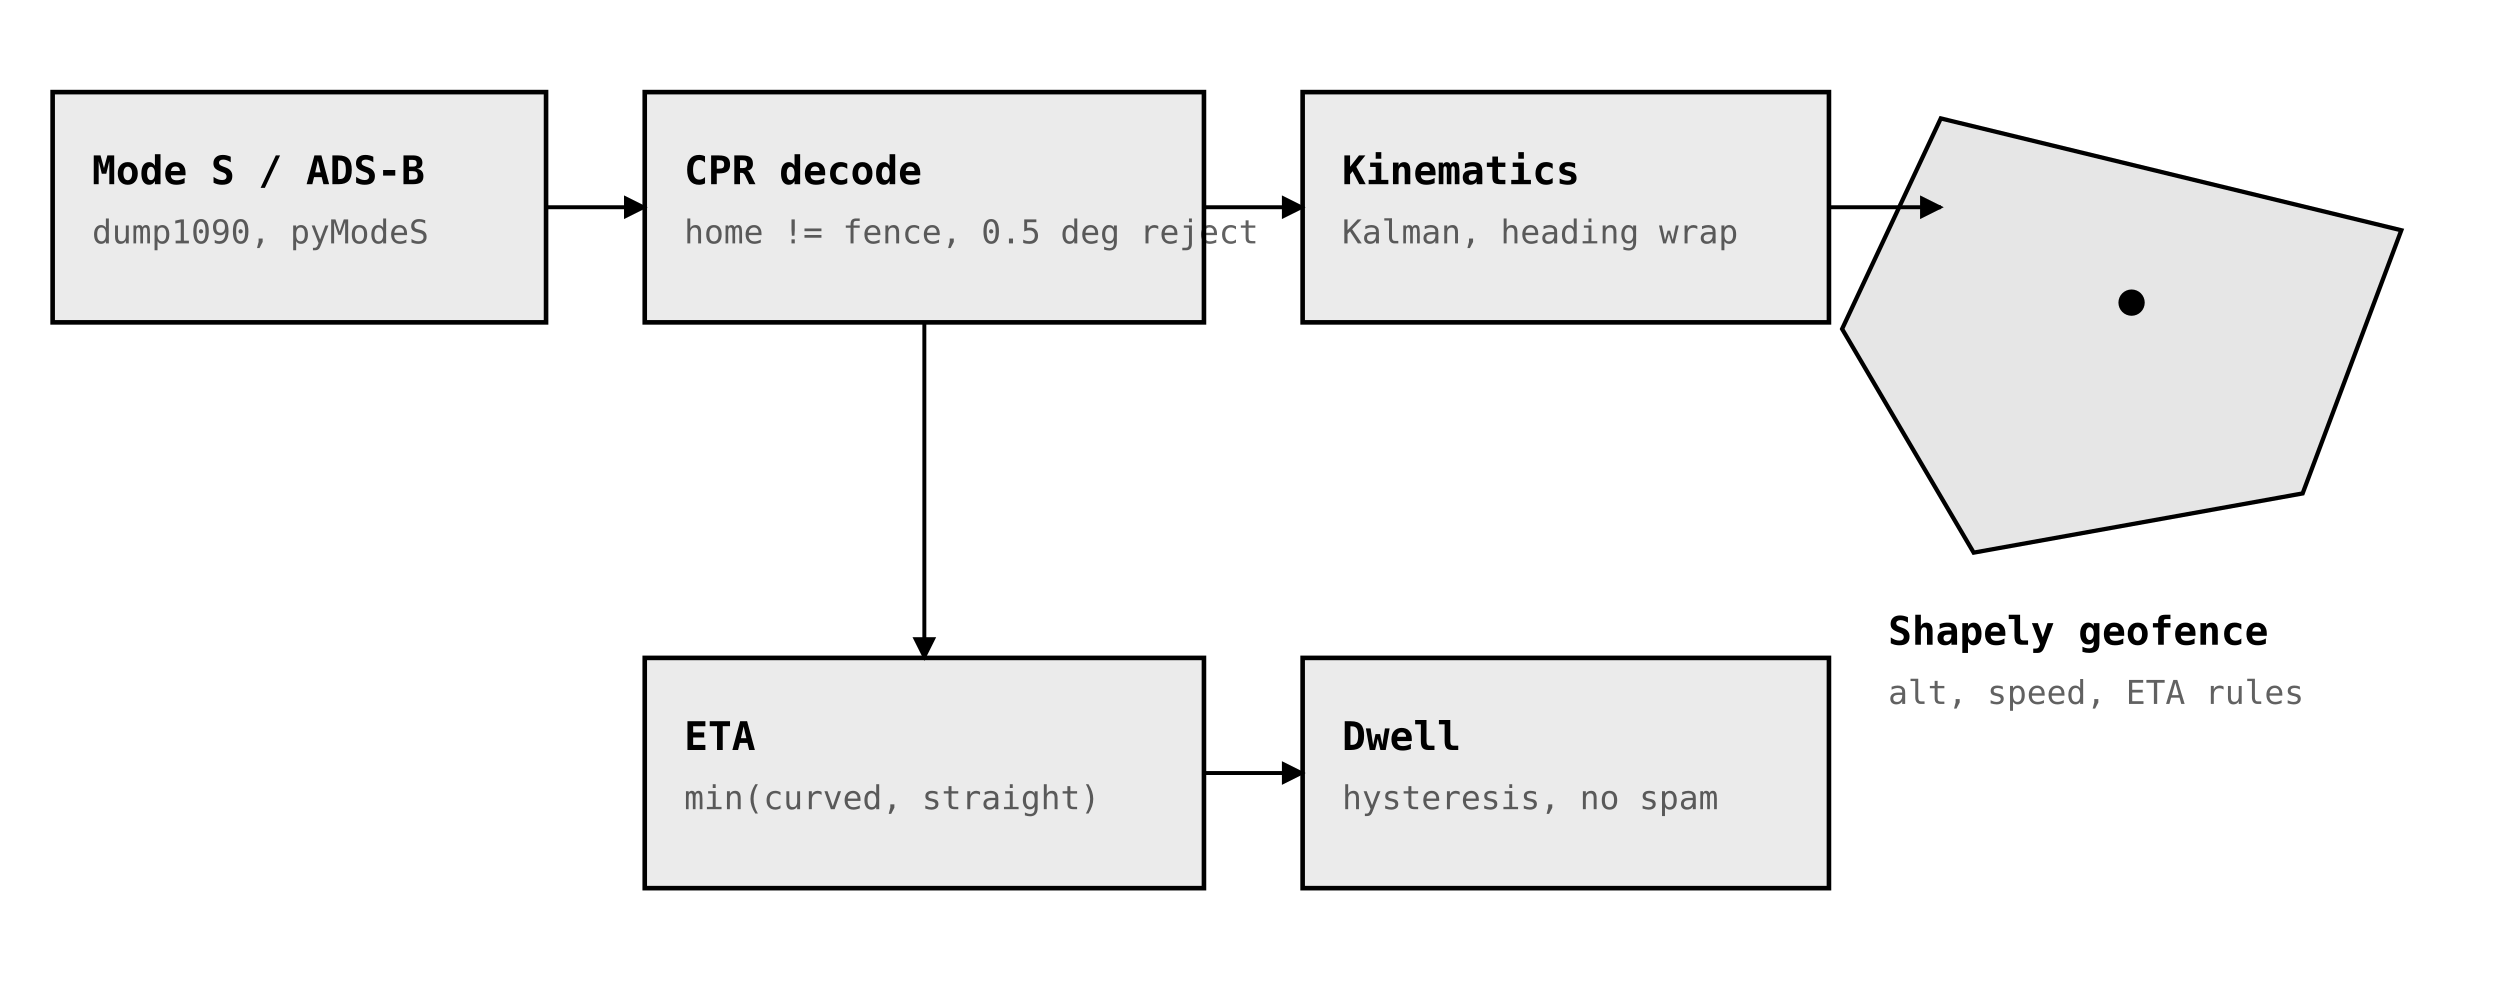
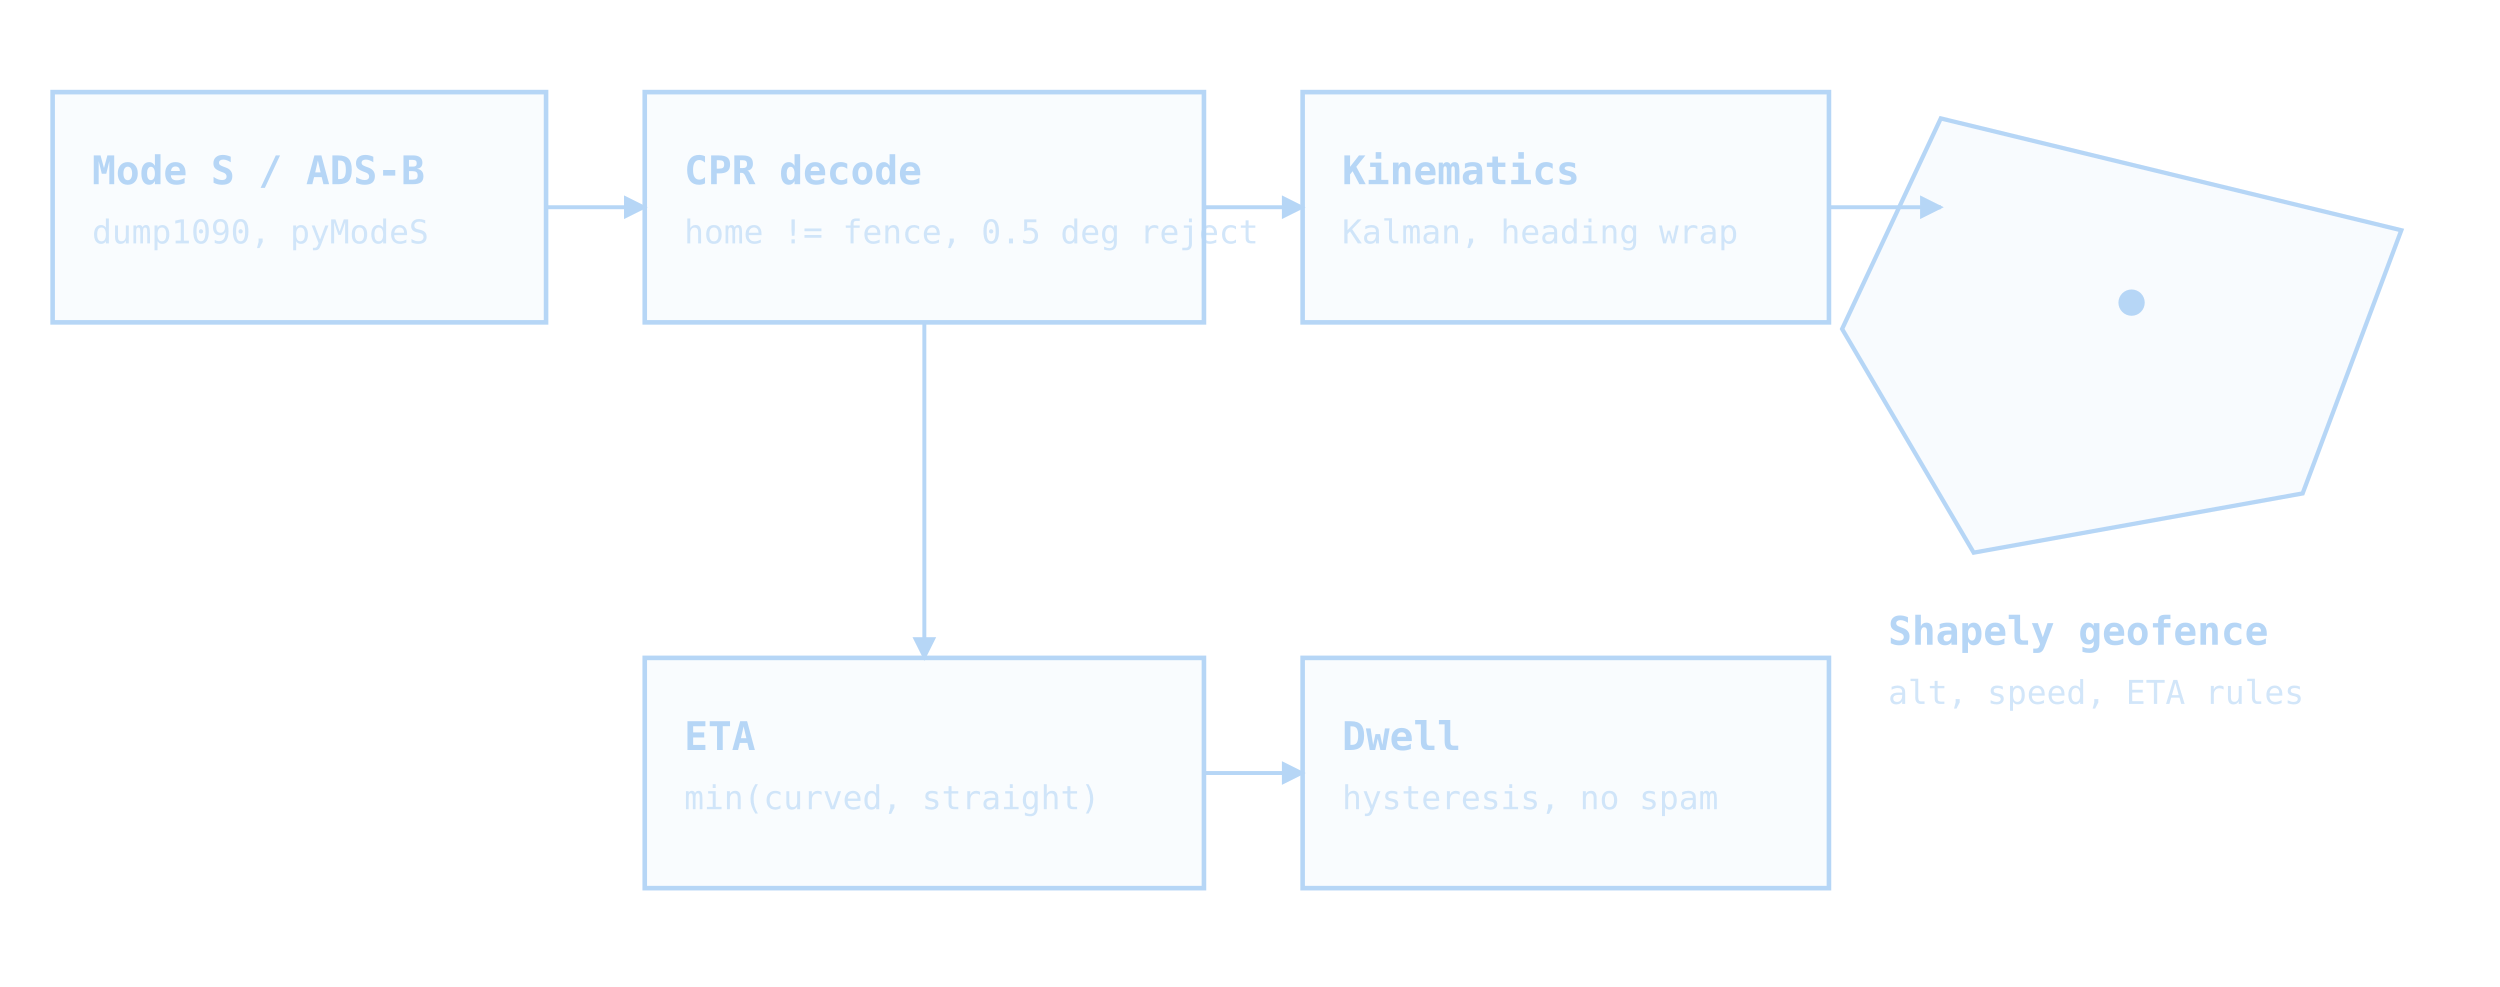
- <svg xmlns="http://www.w3.org/2000/svg" viewBox="0 0 760 300" role="img" aria-label="PyAerial CPR decode and geofence evaluation">
+ <svg xmlns="http://www.w3.org/2000/svg" color="#b6d6f6" viewBox="0 0 760 300" role="img" aria-label="PyAerial CPR decode and geofence evaluation">
  <style>
    .box { fill: none; stroke: currentColor; stroke-width: 1.4; }
    .fill { fill: currentColor; fill-opacity: 0.08; }
    .t { font: 600 12px ui-monospace, SFMono-Regular, Menlo, monospace; fill: currentColor; }
    .s { font: 400 10px ui-monospace, SFMono-Regular, Menlo, monospace; fill: currentColor; opacity: 0.62; }
    .arr { stroke: currentColor; stroke-width: 1.2; fill: none; marker-end: url(#ah); }
    .poly { fill: currentColor; fill-opacity: 0.1; stroke: currentColor; stroke-width: 1.3; }
    .dot { fill: currentColor; }
  </style>
  <defs>
    <marker id="ah" viewBox="0 0 8 8" refX="7" refY="4" markerWidth="6" markerHeight="6" orient="auto">
      <path d="M0 0 L8 4 L0 8 z" fill="currentColor" />
    </marker>
  </defs>
  <rect class="box fill" x="16" y="28" width="150" height="70" />
  <text class="t" x="28" y="56">Mode S / ADS-B</text>
  <text class="s" x="28" y="74">dump1090, pyModeS</text>
  <rect class="box fill" x="196" y="28" width="170" height="70" />
  <text class="t" x="208" y="56">CPR decode</text>
  <text class="s" x="208" y="74">home != fence, 0.5 deg reject</text>
  <rect class="box fill" x="396" y="28" width="160" height="70" />
  <text class="t" x="408" y="56">Kinematics</text>
  <text class="s" x="408" y="74">Kalman, heading wrap</text>
  <polygon class="poly" points="590,36 730,70 700,150 600,168 560,100" />
  <circle class="dot" cx="648" cy="92" r="4" />
  <text class="t" x="574" y="196">Shapely geofence</text>
  <text class="s" x="574" y="214">alt, speed, ETA rules</text>
  <rect class="box fill" x="196" y="200" width="170" height="70" />
  <text class="t" x="208" y="228">ETA</text>
  <text class="s" x="208" y="246">min(curved, straight)</text>
  <rect class="box fill" x="396" y="200" width="160" height="70" />
  <text class="t" x="408" y="228">Dwell</text>
  <text class="s" x="408" y="246">hysteresis, no spam</text>
  <path class="arr" d="M166 63 H196" />
  <path class="arr" d="M366 63 H396" />
  <path class="arr" d="M556 63 H590" />
  <path class="arr" d="M281 98 V200" />
  <path class="arr" d="M366 235 H396" />
</svg>
